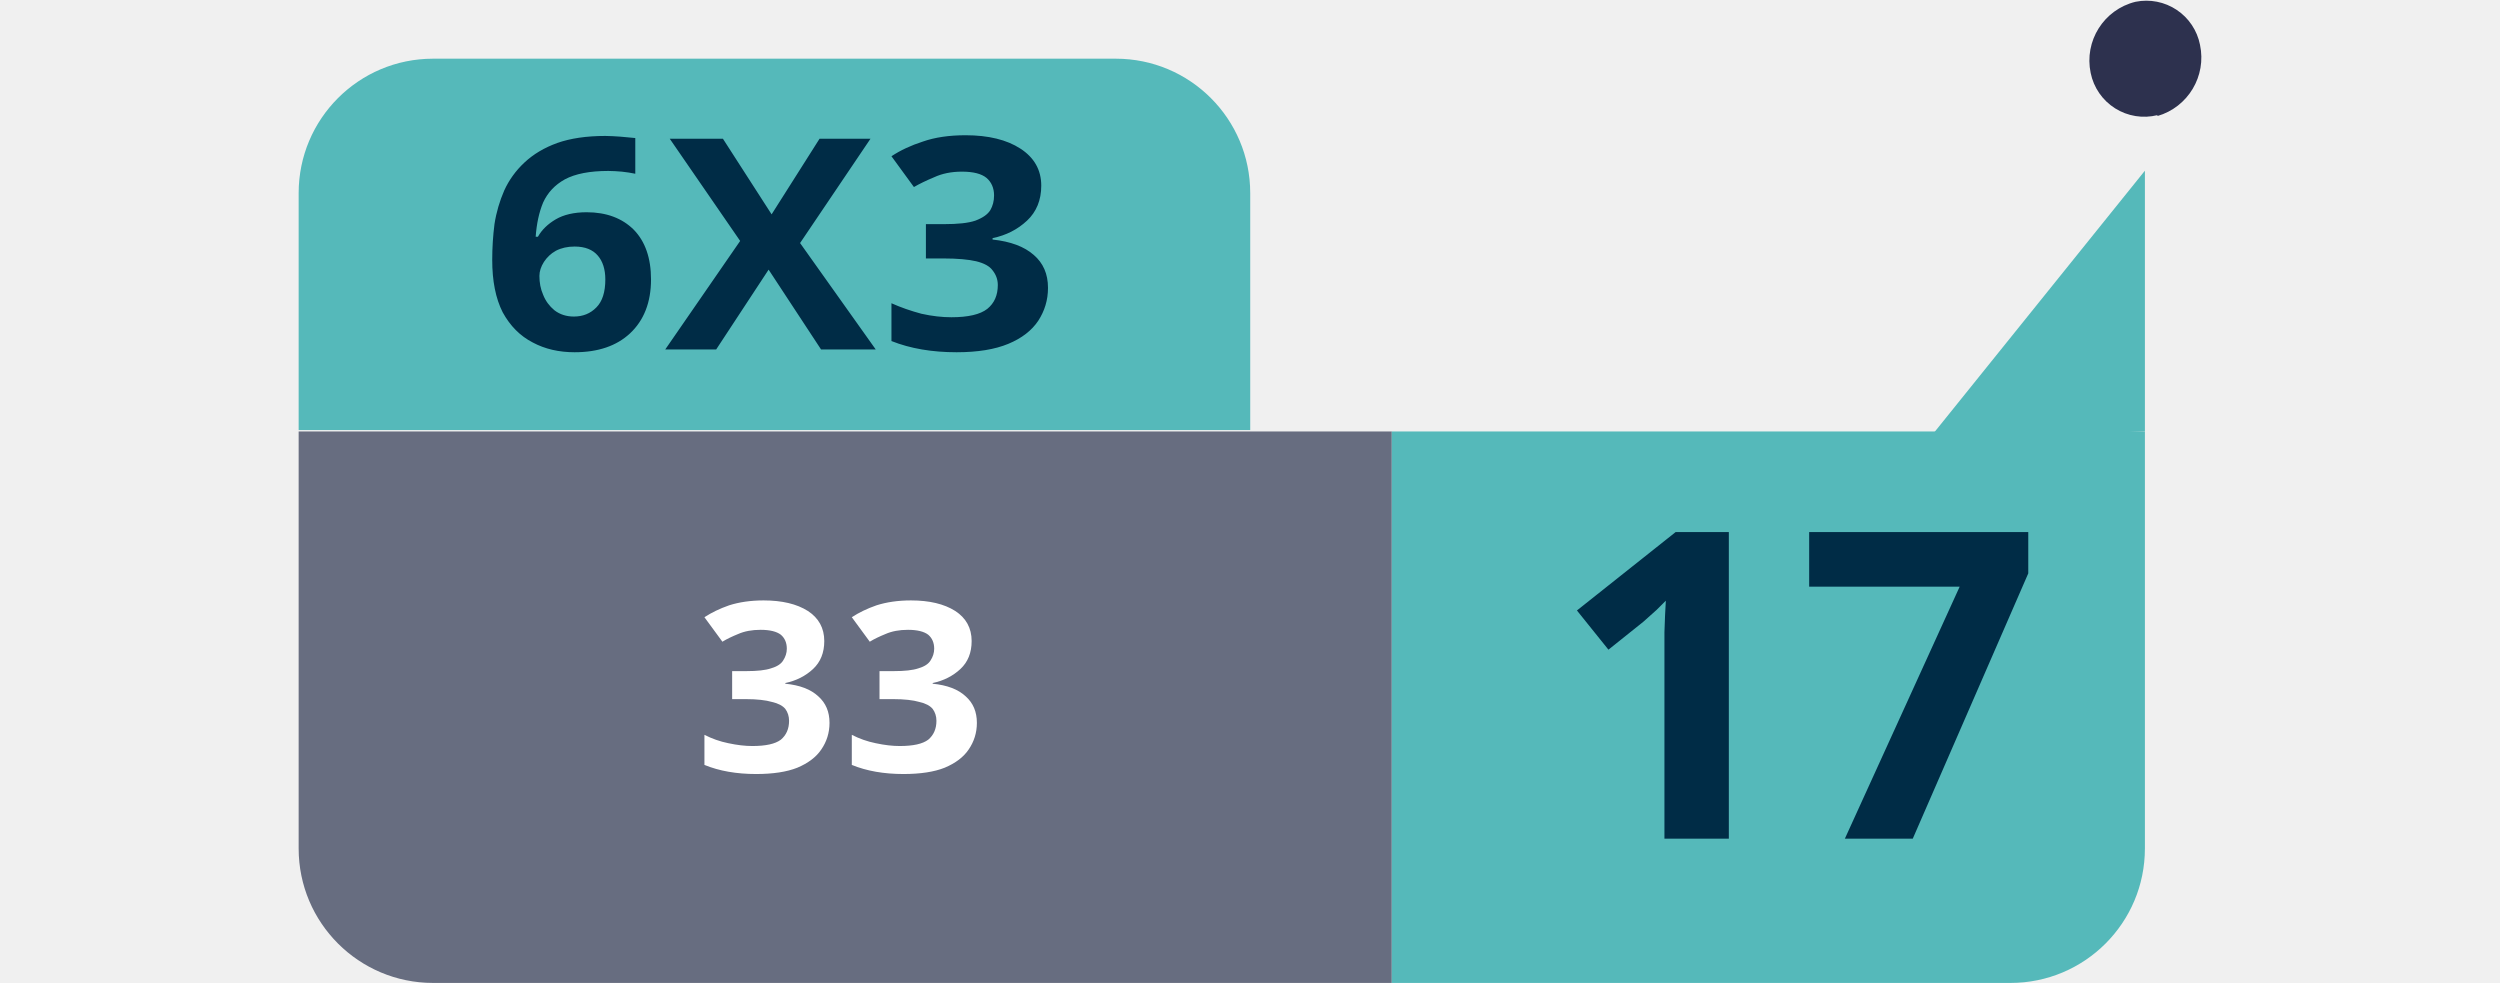
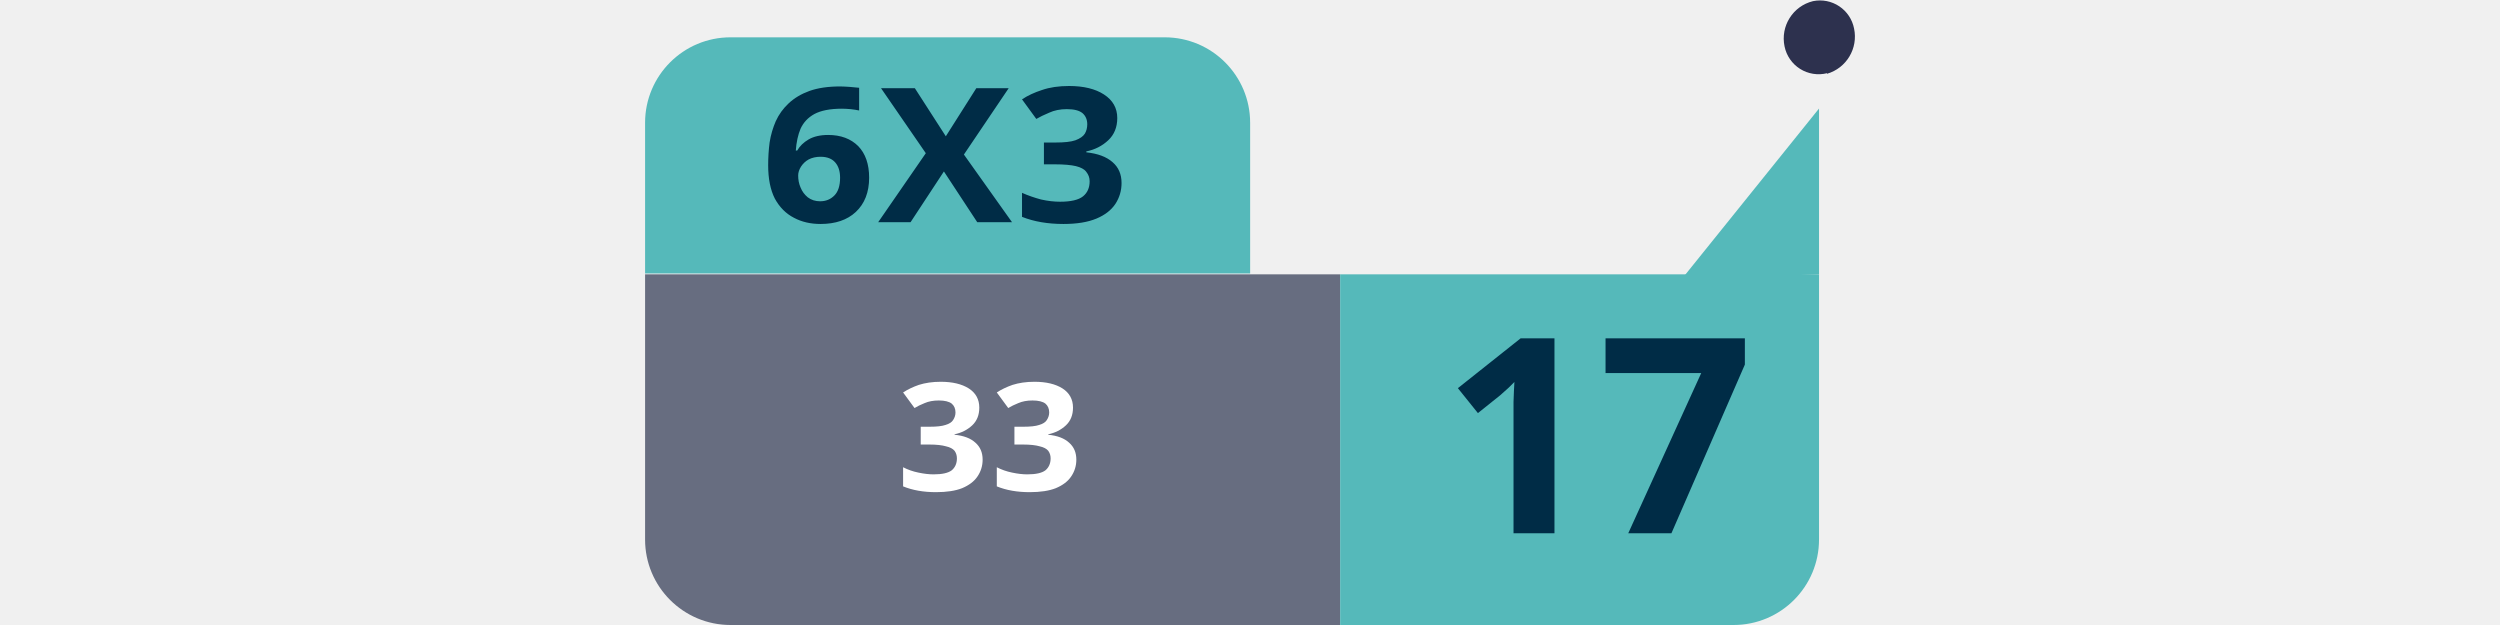
- <svg xmlns="http://www.w3.org/2000/svg" id="Layer_1" data-name="Layer 1" width="243.725" height="95.826" viewBox="0 0 42.47 21.94">
+ <svg xmlns="http://www.w3.org/2000/svg" id="Layer_1" data-name="Layer 1" width="160" height="40" viewBox="0 0 42.47 21.94">
  <defs>
    <style>.cls-1{fill:none;}.cls-2{fill:#676d80;}.cls-3{font-size:5.28px;fill:#fff;letter-spacing:0.01em;}.cls-3,.cls-5,.cls-7{font-family:ProximaNova-Bold, Proxima Nova;font-weight:700;}.cls-4{fill:#55b9ba;}.cls-5{font-size:9.58px;}.cls-5,.cls-7{fill:#002c46;}.cls-6{clip-path:url(#clip-path);}.cls-7{font-size:6.6px;letter-spacing:0.01em;}.cls-8{fill:#2d314e;}</style>
    <clipPath id="clip-path">
      <rect class="cls-1" x="4.08" y="2.95" width="13.08" height="5.03" />
    </clipPath>
  </defs>
  <path class="cls-2" d="M0,9.63H24.4a0,0,0,0,1,0,0V21.94a0,0,0,0,1,0,0H3a3,3,0,0,1-3-3V9.63A0,0,0,0,1,0,9.63Z" />
  <text class="cls-3" transform="translate(8.84 17.23) scale(1.07 1)">33</text>
  <path class="cls-4" d="M24.4,9.63H41.21a0,0,0,0,1,0,0v9.31a3,3,0,0,1-3,3H24.4a0,0,0,0,1,0,0V9.63a0,0,0,0,1,0,0Z" />
  <text class="cls-5" transform="translate(27.97 18.72)">17</text>
  <path class="cls-4" d="M3,1.31H18.24a3,3,0,0,1,3,3V9.6a0,0,0,0,1,0,0H0a0,0,0,0,1,0,0V4.31A3,3,0,0,1,3,1.31Z" />
  <g class="cls-6">
    <text class="cls-7" transform="translate(4.07 7.8) scale(1.07 1)">6X3</text>
  </g>
  <polygon class="cls-4" points="41.21 3.81 36.38 9.81 41.21 9.63 41.21 3.81" />
  <path class="cls-8" d="M41.49,2.57A1.22,1.22,0,0,1,40,1.63a1.35,1.35,0,0,1,1-1.59A1.22,1.22,0,0,1,42.44,1a1.36,1.36,0,0,1-.95,1.59" />
</svg>
